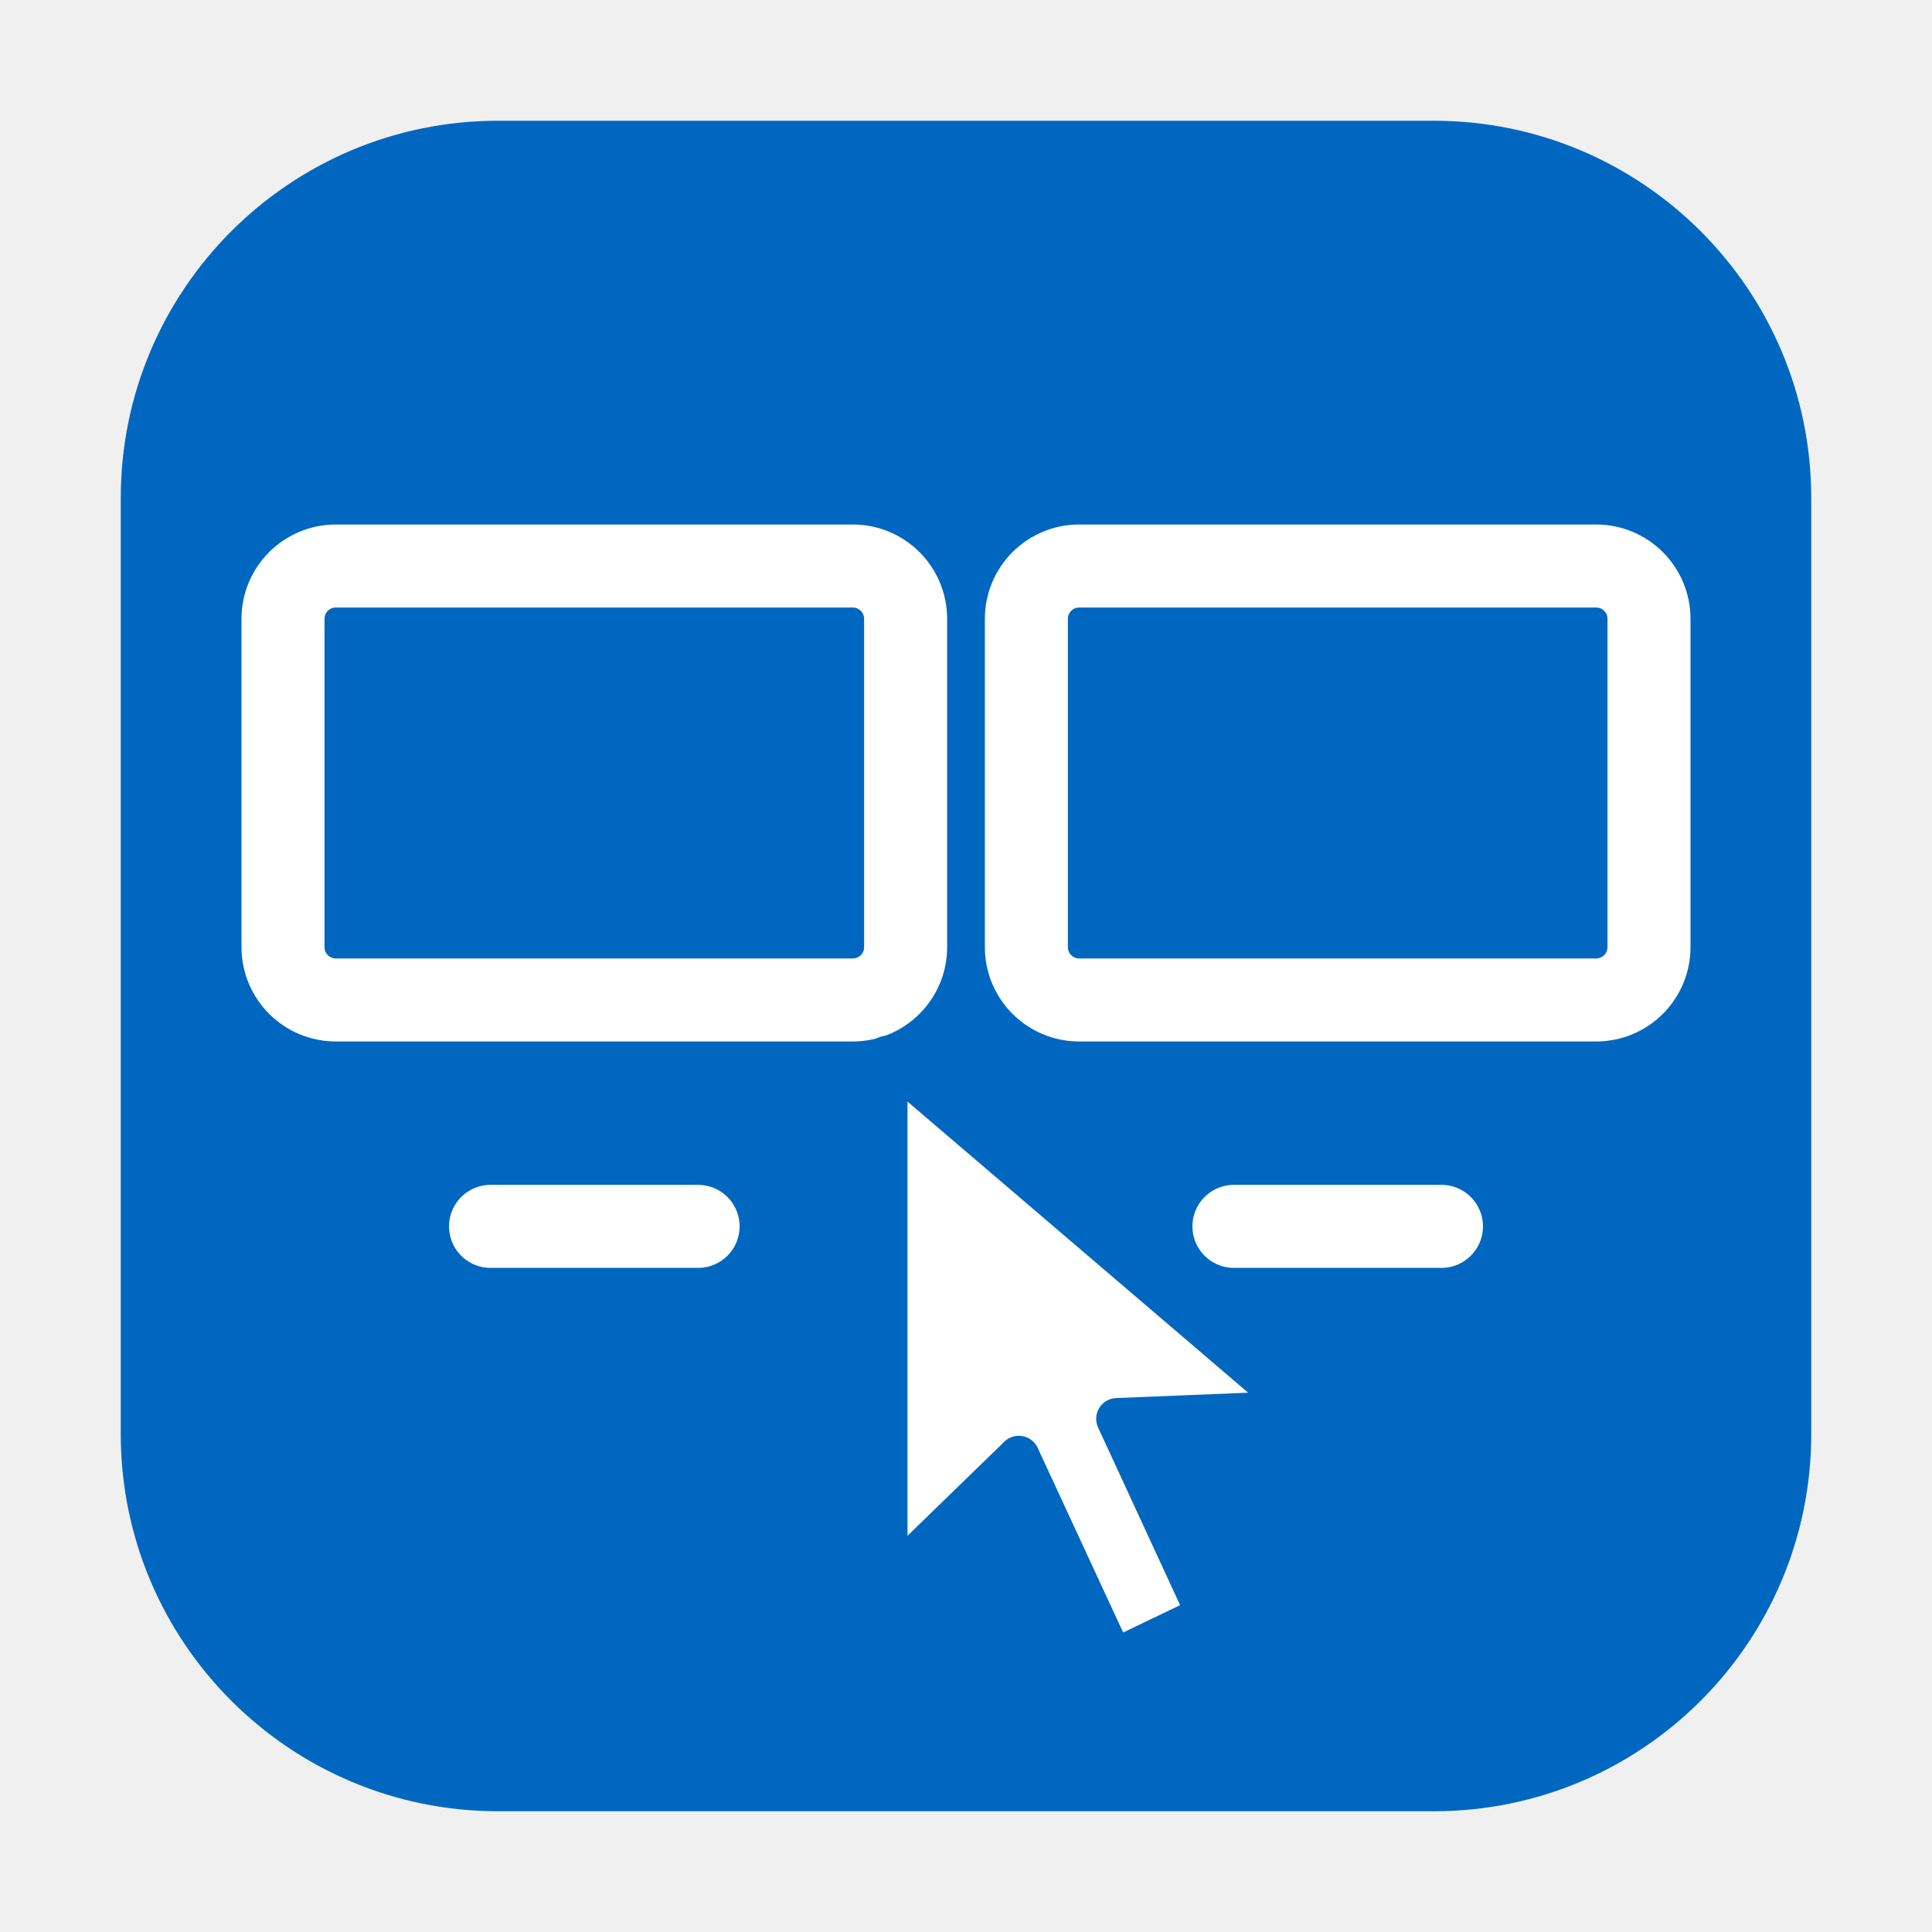
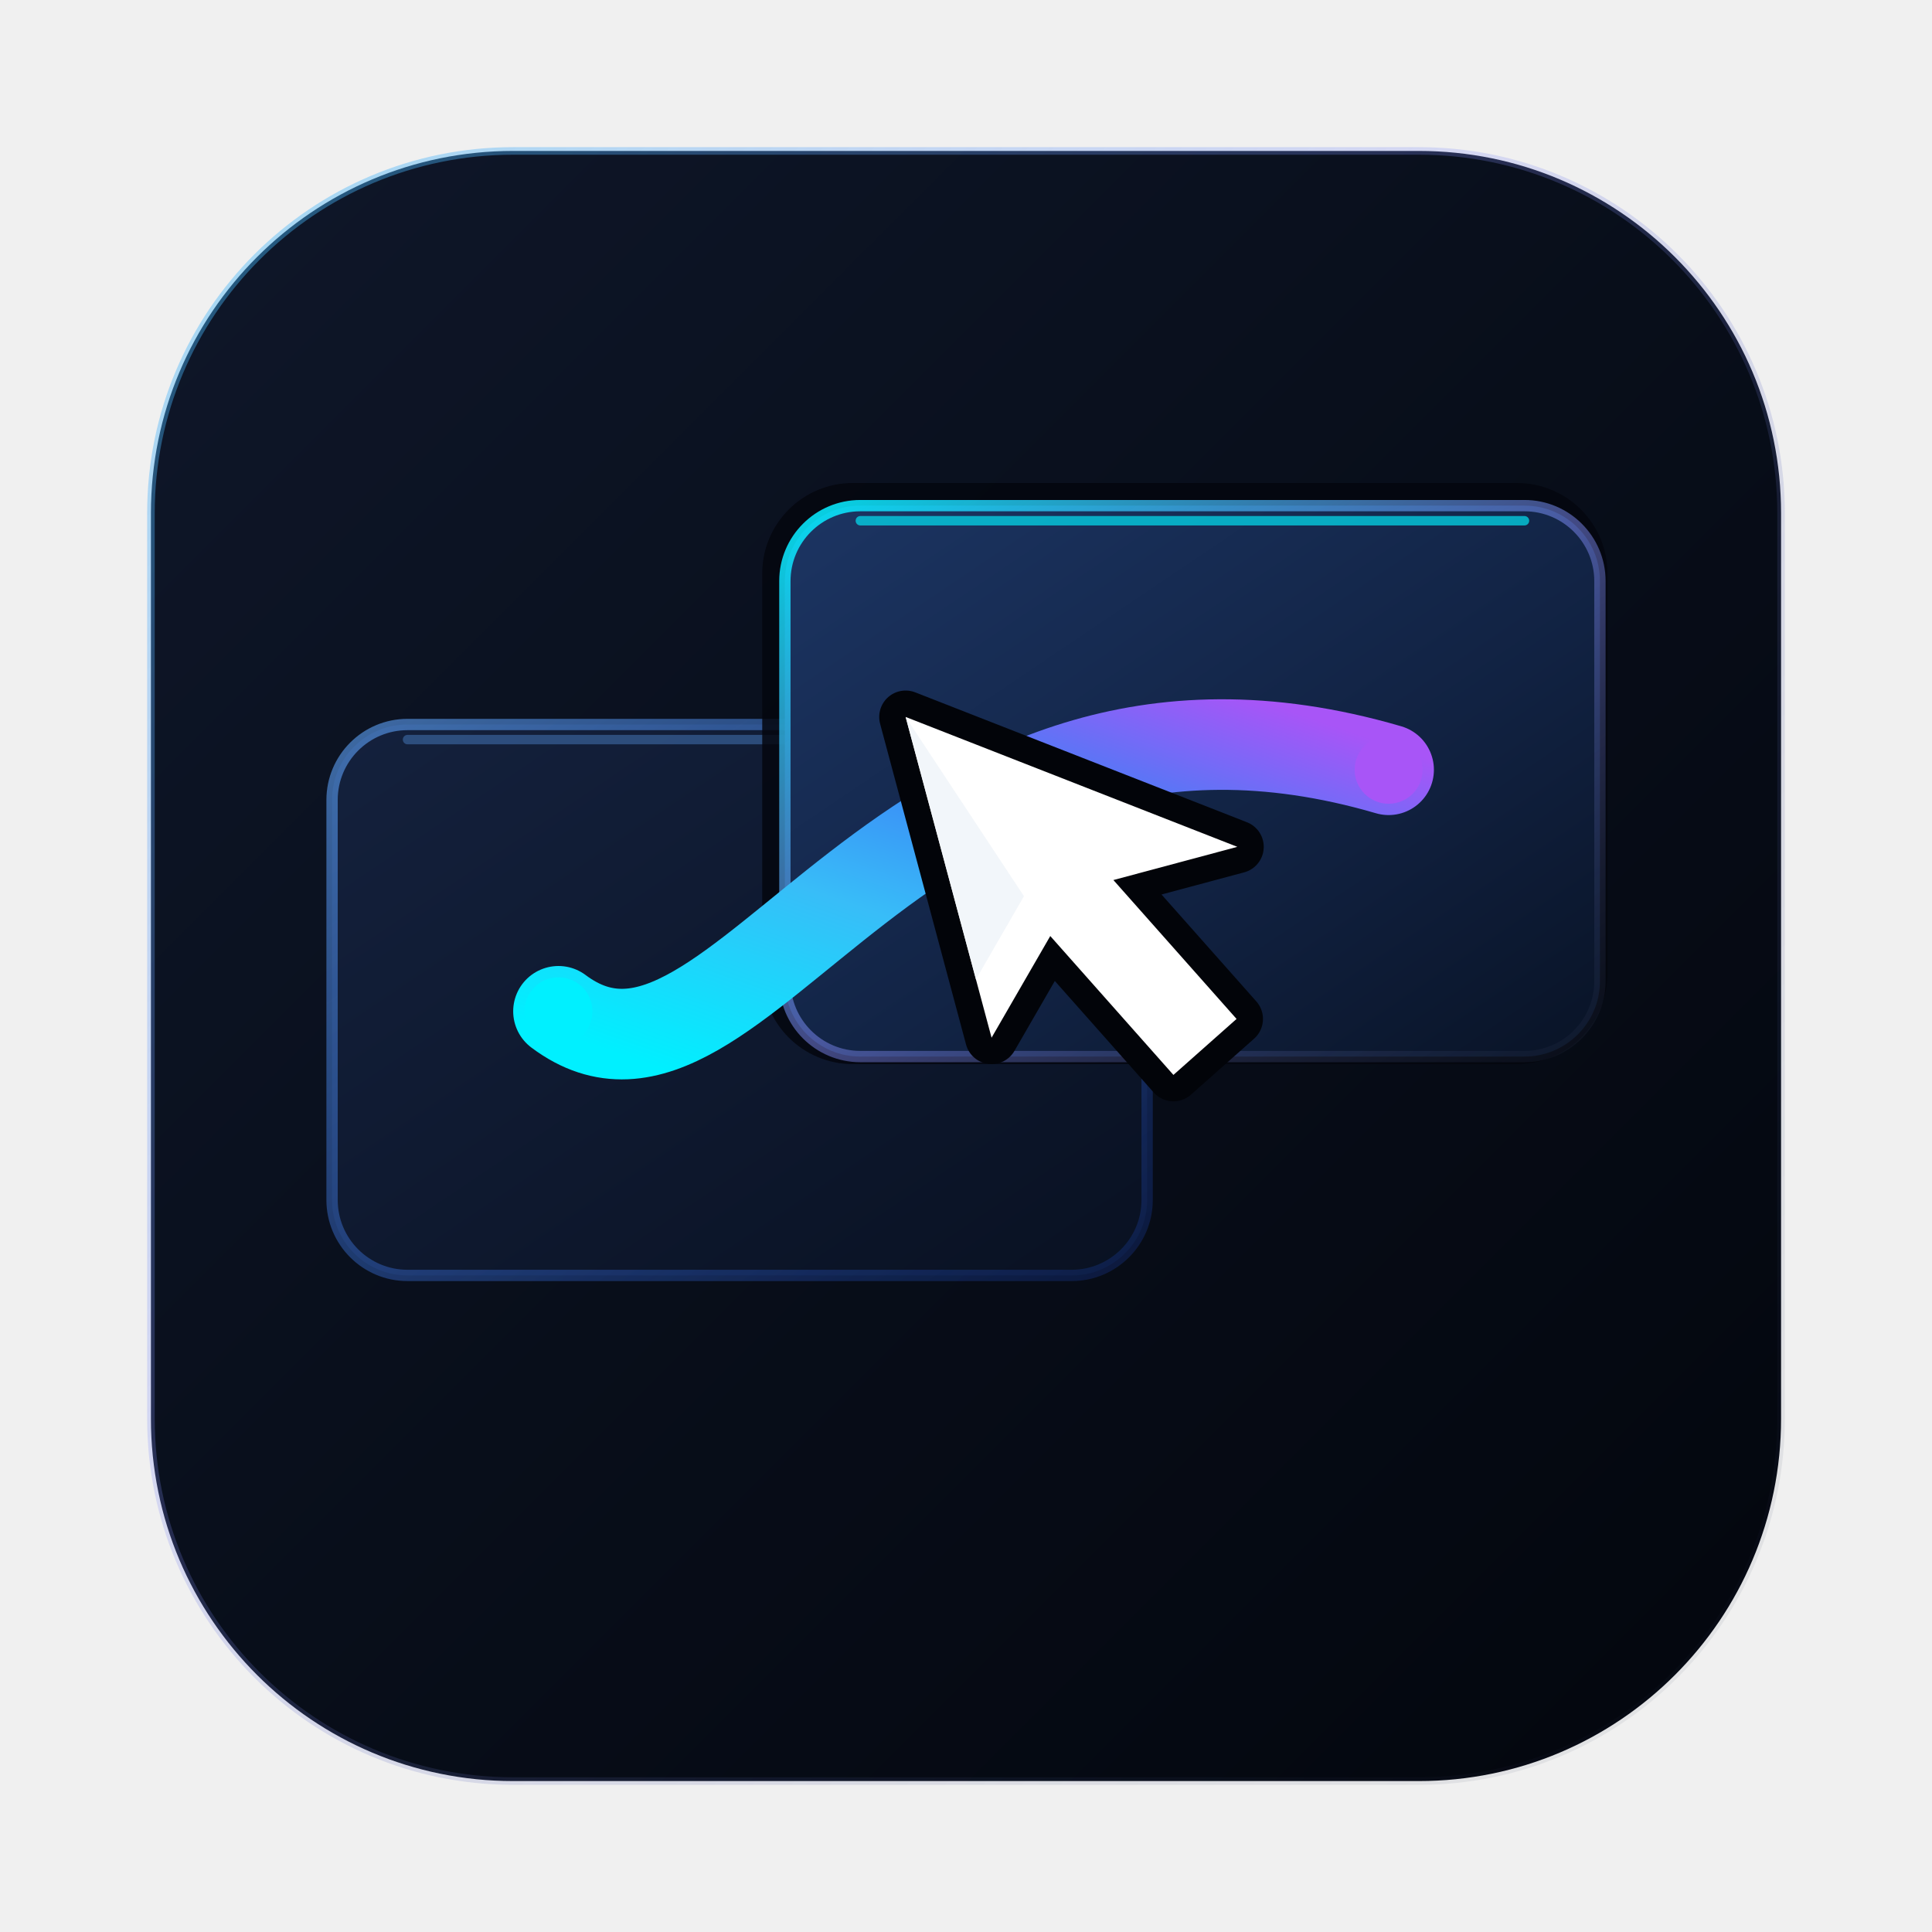
- <svg xmlns="http://www.w3.org/2000/svg" viewBox="0 0 1024 1024">
-   <rect x="64" y="64" width="896" height="896" rx="200" fill="#0067C0" />
-   <rect x="150" y="300" width="330" height="230" rx="28" fill="none" stroke="#FFFFFF" stroke-width="44" />
-   <rect x="544" y="300" width="330" height="230" rx="28" fill="none" stroke="#FFFFFF" stroke-width="44" />
-   <path d="M260 650h110M654 650h110" stroke="#FFFFFF" stroke-width="44" stroke-linecap="round" />
-   <path d="M470 560 L470 840 L540 772 L590 880 L640 856 L592 752 L690 748 Z" fill="#FFFFFF" stroke="#0067C0" stroke-width="22" stroke-linejoin="round" />
+ <svg xmlns="http://www.w3.org/2000/svg" viewBox="0 0 512 512" width="512" height="512" role="img" aria-labelledby="app-title">
+   <defs>
+     <linearGradient id="ms-bg" x1="0%" y1="0%" x2="100%" y2="100%">
+       <stop offset="0%" stop-color="#0F172A" />
+       <stop offset="50%" stop-color="#080E1A" />
+       <stop offset="100%" stop-color="#03060D" />
+     </linearGradient>
+     <linearGradient id="ms-tile-rim" x1="0%" y1="0%" x2="100%" y2="100%">
+       <stop offset="0%" stop-color="#38BDF8" stop-opacity="0.45" />
+       <stop offset="40%" stop-color="#818CF8" stop-opacity="0.25" />
+       <stop offset="100%" stop-color="#1E293B" stop-opacity="0.05" />
+     </linearGradient>
+     <linearGradient id="ms-s1-glass" x1="0%" y1="0%" x2="100%" y2="100%">
+       <stop offset="0%" stop-color="#14213D" />
+       <stop offset="100%" stop-color="#091122" />
+     </linearGradient>
+     <linearGradient id="ms-s1-rim" x1="0%" y1="0%" x2="100%" y2="100%">
+       <stop offset="0%" stop-color="#60A5FA" stop-opacity="0.6" />
+       <stop offset="100%" stop-color="#1D4ED8" stop-opacity="0.2" />
+     </linearGradient>
+     <linearGradient id="ms-s2-glass" x1="0%" y1="0%" x2="100%" y2="100%">
+       <stop offset="0%" stop-color="#1C3563" />
+       <stop offset="60%" stop-color="#112242" />
+       <stop offset="100%" stop-color="#091326" />
+     </linearGradient>
+     <linearGradient id="ms-s2-rim" x1="0%" y1="0%" x2="100%" y2="100%">
+       <stop offset="0%" stop-color="#00F0FF" stop-opacity="0.9" />
+       <stop offset="50%" stop-color="#818CF8" stop-opacity="0.5" />
+       <stop offset="100%" stop-color="#1E293B" stop-opacity="0.2" />
+     </linearGradient>
+     <linearGradient id="ms-stream" x1="0%" y1="100%" x2="100%" y2="0%">
+       <stop offset="0%" stop-color="#00F0FF" />
+       <stop offset="40%" stop-color="#38BDF8" />
+       <stop offset="70%" stop-color="#3B82F6" />
+       <stop offset="100%" stop-color="#A855F7" />
+     </linearGradient>
+   </defs>
+   <rect x="40" y="40" width="432" height="432" rx="96" fill="url(#ms-bg)" />
+   <rect x="40" y="40" width="432" height="432" rx="96" fill="none" stroke="url(#ms-tile-rim)" stroke-width="2" />
+   <g id="screen-host">
+     <rect x="88" y="192" width="216" height="146" rx="20" fill="url(#ms-s1-glass)" stroke="url(#ms-s1-rim)" stroke-width="3" />
+     <path d="M 108 196 L 284 196" stroke="#60A5FA" stroke-opacity="0.35" stroke-width="2.5" stroke-linecap="round" />
+   </g>
+   <rect x="202" y="128" width="224" height="154" rx="24" fill="#03060E" opacity="0.85" />
+   <g id="screen-client">
+     <rect x="208" y="134" width="216" height="146" rx="20" fill="url(#ms-s2-glass)" stroke="url(#ms-s2-rim)" stroke-width="3" />
+     <path d="M 228 138 L 404 138" stroke="#00F0FF" stroke-opacity="0.65" stroke-width="2.5" stroke-linecap="round" />
+   </g>
+   <g id="connection-line">
+     <path d="M 148 268 C 196 304 238 166 368 204" fill="none" stroke="url(#ms-stream)" stroke-width="24" stroke-linecap="round" />
+     <circle cx="148" cy="268" r="9" fill="#00F0FF" />
+     <circle cx="368" cy="204" r="9" fill="#A855F7" />
+   </g>
+   <g id="cursor-hero" transform="translate(240, 190) rotate(-15)">
+     <path d="M 0 0 L 0 88 L 22 66 L 44 110 L 64 100 L 42 56 L 76 56 Z" fill="#020409" stroke="#020409" stroke-width="14" stroke-linejoin="round" stroke-linecap="round" />
+     <path d="M 0 0 L 0 88 L 22 66 L 44 110 L 64 100 L 42 56 L 76 56 Z" fill="#FFFFFF" />
+     <path d="M 0 0 L 0 72 L 18 54 L 0 0 Z" fill="#F1F5F9" opacity="0.9" />
+   </g>
</svg>
